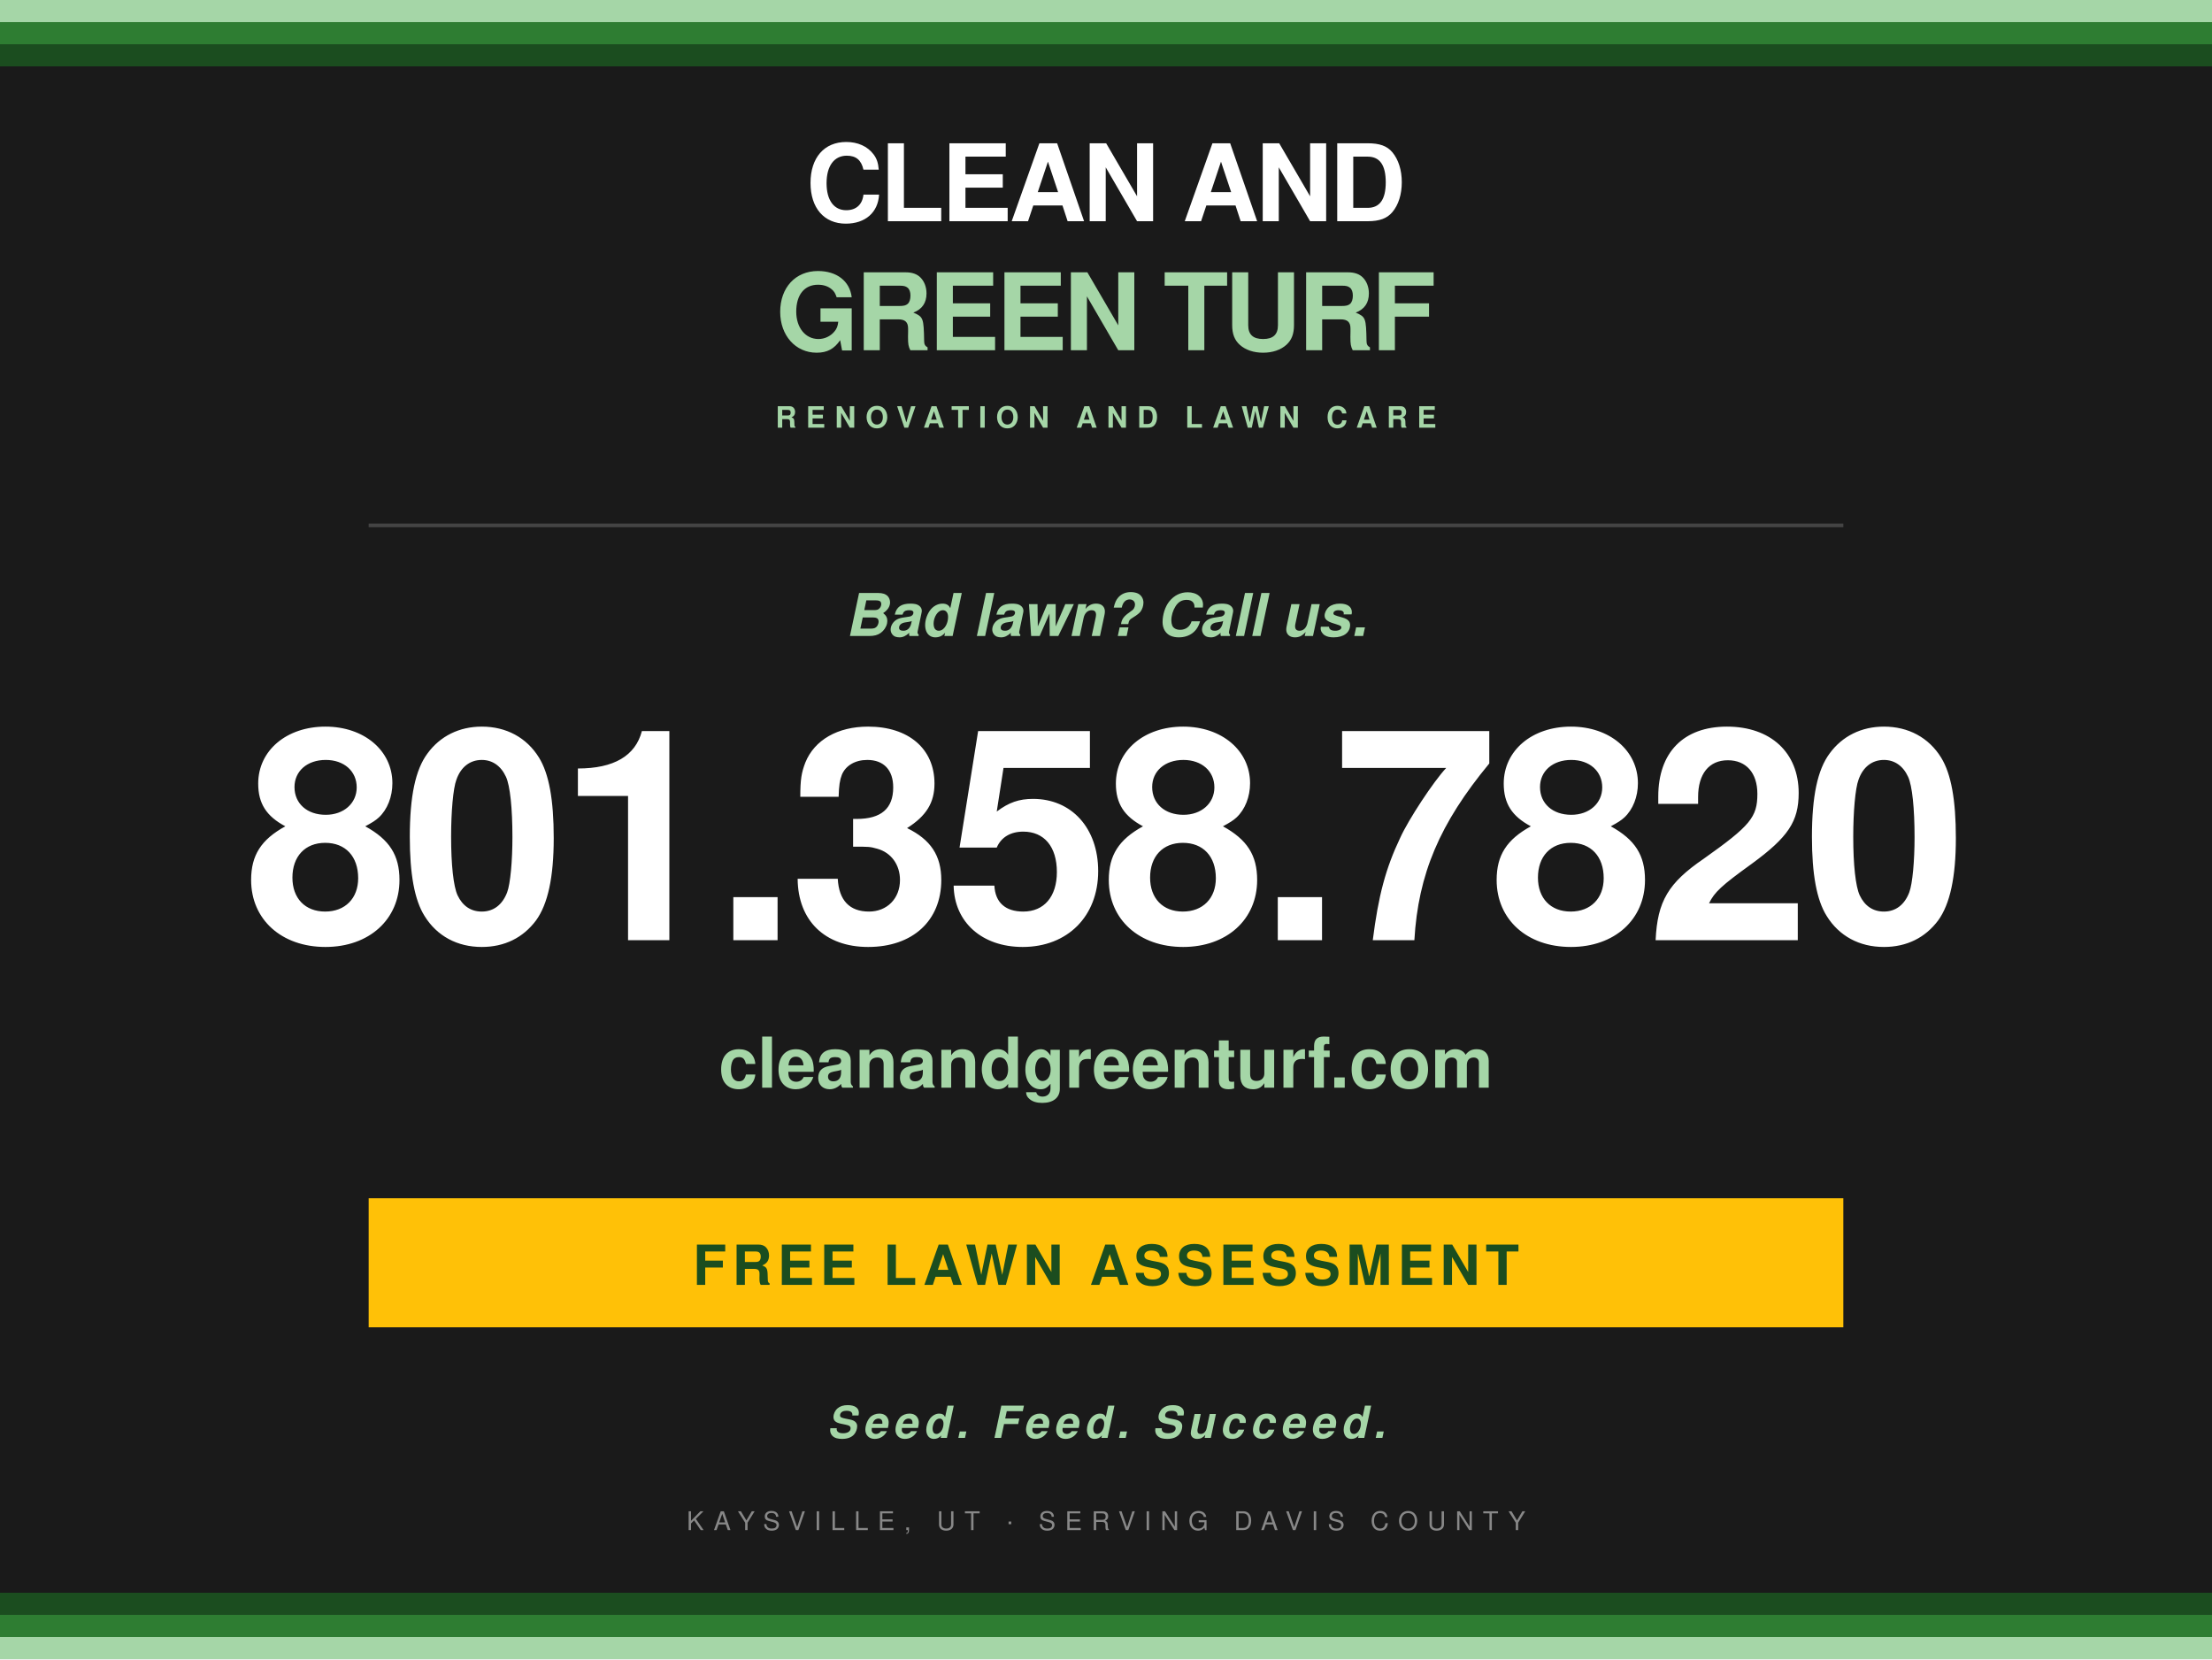
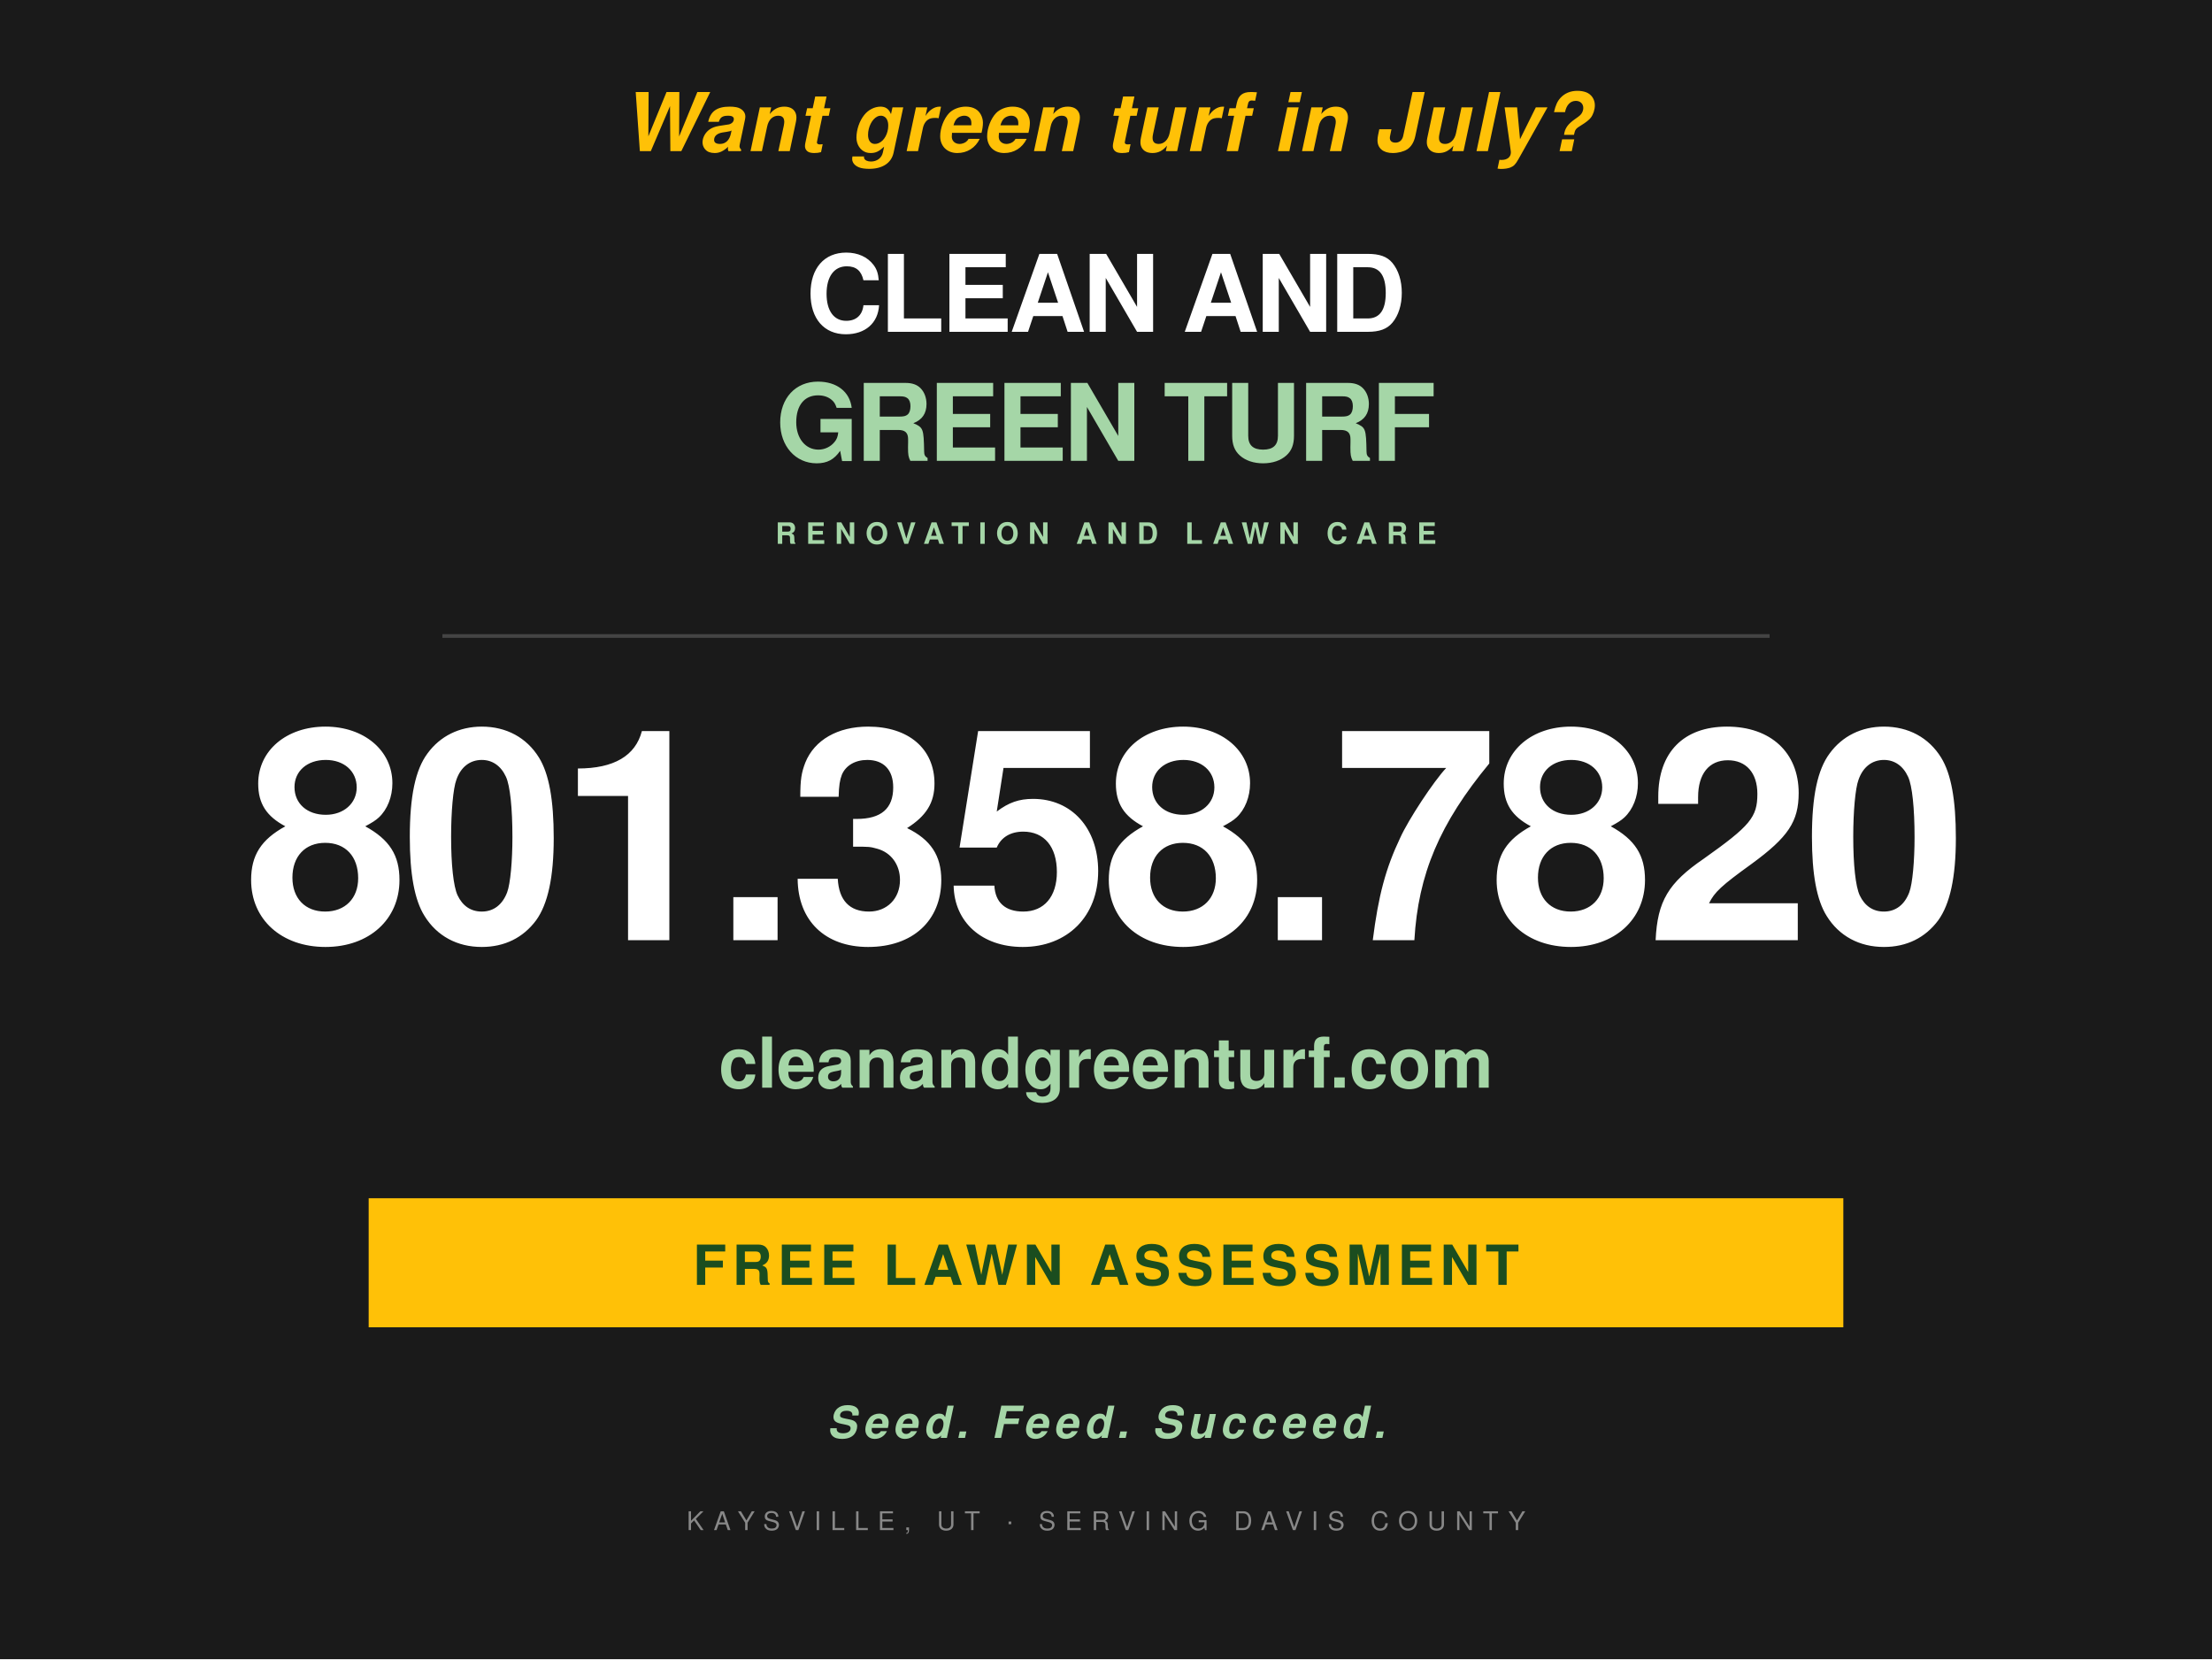
<svg xmlns="http://www.w3.org/2000/svg" viewBox="0 0 1200 900">
  <rect width="1200" height="900" fill="#1A1A1A" />
-   <rect x="0" y="0" width="1200" height="12" fill="#A5D6A7" />
-   <rect x="0" y="12" width="1200" height="12" fill="#2E7D32" />
-   <rect x="0" y="24" width="1200" height="12" fill="#1B4D1F" />
-   <text x="600" y="120" text-anchor="middle" font-family="Helvetica, Arial, sans-serif" font-size="58" font-weight="900" fill="#FFFFFF" letter-spacing="-2">CLEAN AND</text>
-   <text x="600" y="190" text-anchor="middle" font-family="Helvetica, Arial, sans-serif" font-size="58" font-weight="900" fill="#A5D6A7" letter-spacing="-2">GREEN TURF</text>
-   <text x="600" y="232" text-anchor="middle" font-family="Helvetica, Arial, sans-serif" font-size="16" font-weight="700" letter-spacing="5" fill="#A5D6A7">RENOVATION AND LAWN CARE</text>
-   <line x1="200" y1="285" x2="1000" y2="285" stroke="#444" stroke-width="2" />
-   <text x="600" y="345" text-anchor="middle" font-family="Helvetica, Arial, sans-serif" font-size="32" font-weight="700" font-style="italic" fill="#A5D6A7">Bad lawn? Call us.</text>
+   <text x="600" y="82" text-anchor="middle" font-family="Helvetica, Arial, sans-serif" font-style="italic" font-size="44" font-weight="700" letter-spacing="1" fill="#FFC107">Want green turf in July?</text>
+   <text x="600" y="180" text-anchor="middle" font-family="Helvetica, Arial, sans-serif" font-size="58" font-weight="900" fill="#FFFFFF" letter-spacing="-2">CLEAN AND</text>
+   <text x="600" y="250" text-anchor="middle" font-family="Helvetica, Arial, sans-serif" font-size="58" font-weight="900" fill="#A5D6A7" letter-spacing="-2">GREEN TURF</text>
+   <text x="600" y="295" text-anchor="middle" font-family="Helvetica, Arial, sans-serif" font-size="16" font-weight="700" letter-spacing="5" fill="#A5D6A7">RENOVATION AND LAWN CARE</text>
+   <line x1="240" y1="345" x2="960" y2="345" stroke="#444" stroke-width="2" />
  <text x="600" y="510" text-anchor="middle" font-family="Helvetica, Arial, sans-serif" font-size="160" font-weight="900" fill="#FFFFFF" letter-spacing="-4">801.358.7820</text>
  <text x="600" y="590" text-anchor="middle" font-family="Helvetica, Arial, sans-serif" font-size="38" font-weight="700" fill="#A5D6A7">cleanandgreenturf.com</text>
  <rect x="200" y="650" width="800" height="70" fill="#FFC107" />
  <text x="600" y="697" text-anchor="middle" font-family="Helvetica, Arial, sans-serif" font-size="30" font-weight="900" letter-spacing="3" fill="#1B4D1F">FREE LAWN ASSESSMENT</text>
  <text x="600" y="780" text-anchor="middle" font-family="Helvetica, Arial, sans-serif" font-style="italic" font-size="24" font-weight="700" letter-spacing="3" fill="#A5D6A7">Seed.  Feed.  Succeed.</text>
  <text x="600" y="830" text-anchor="middle" font-family="Helvetica, Arial, sans-serif" font-size="14" letter-spacing="5" fill="#888">KAYSVILLE, UT  ·  SERVING DAVIS COUNTY</text>
-   <rect x="0" y="864" width="1200" height="12" fill="#1B4D1F" />
-   <rect x="0" y="876" width="1200" height="12" fill="#2E7D32" />
-   <rect x="0" y="888" width="1200" height="12" fill="#A5D6A7" />
</svg>
